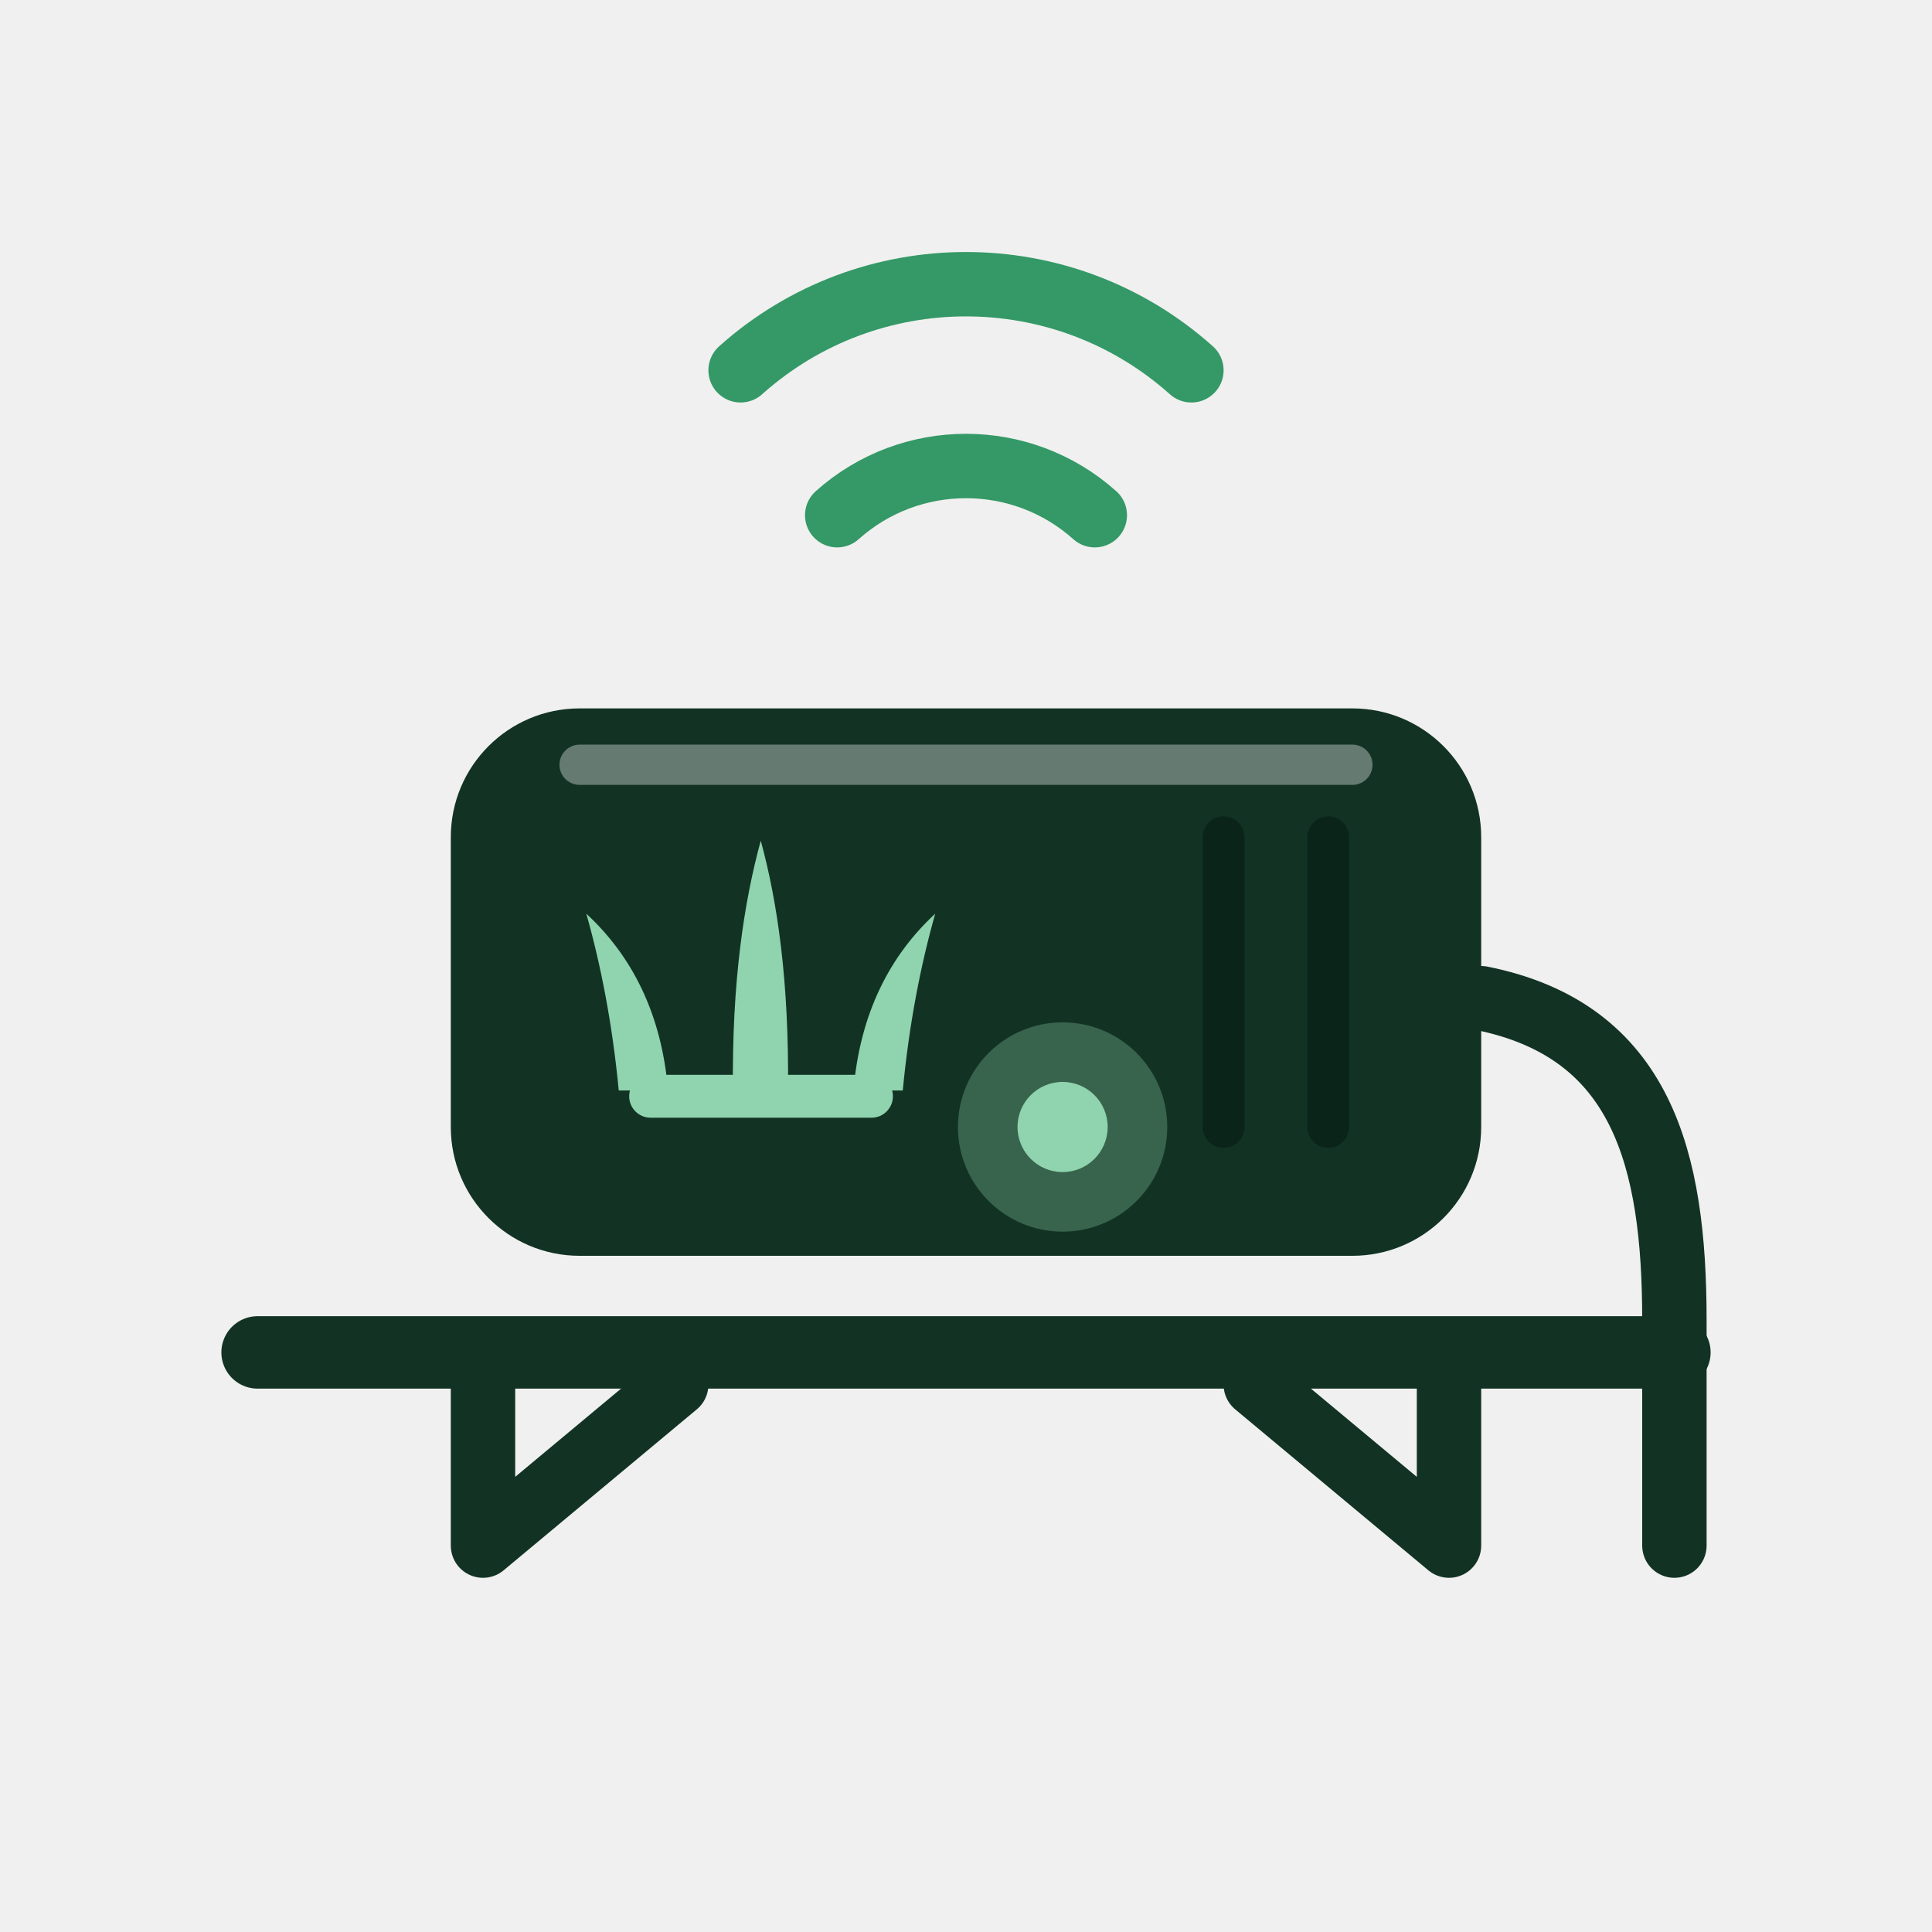
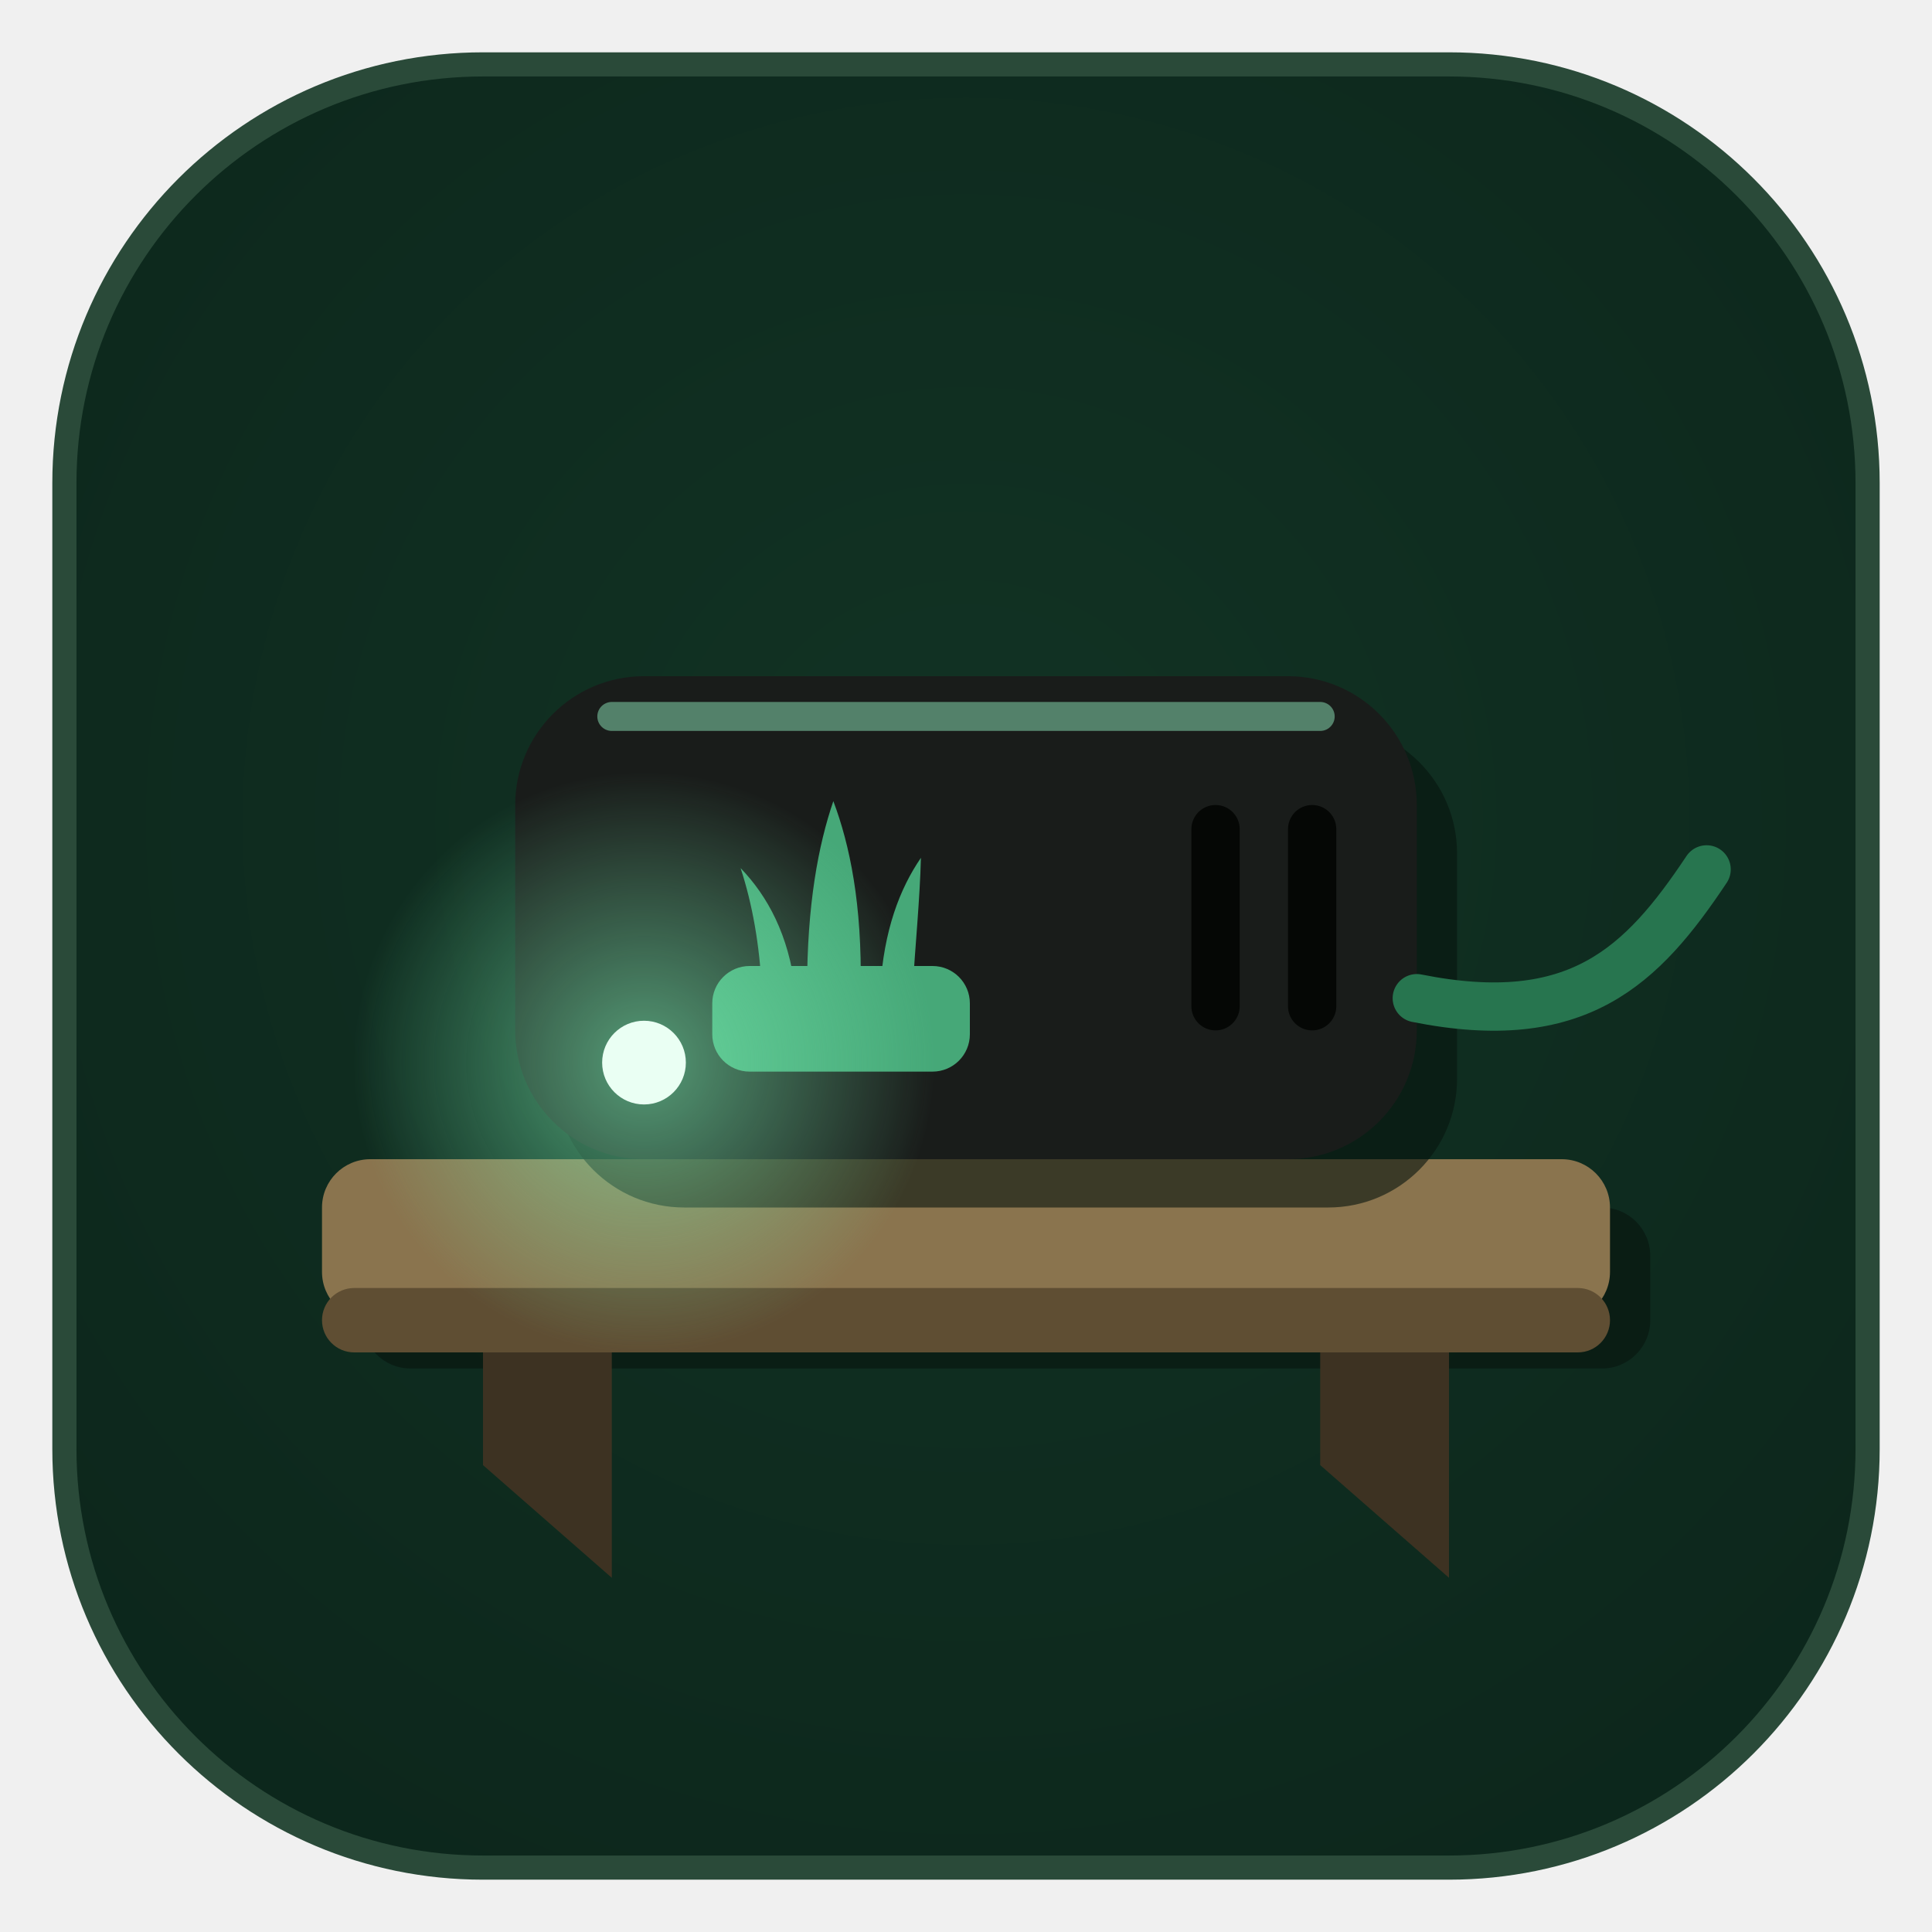
- <svg xmlns="http://www.w3.org/2000/svg" viewBox="0 0 120 120" role="img" aria-label="The PlowzBox appliance on its shelf">
-   <g stroke="#349966" stroke-width="4" stroke-linecap="round" fill="none">
-     <path d="M52 32 a12 12 0 0 1 16 0" />
-     <path d="M46 23 a21 21 0 0 1 28 0" />
+ <svg xmlns="http://www.w3.org/2000/svg" viewBox="0 0 120 120" role="img" aria-label="The PlowzBox on its shelf, one green light on">
+   <defs>
+     <radialGradient id="spbs-f" cx="0.5" cy="0.42" r="0.8">
+       <stop offset="0" stop-color="#123324" />
+       <stop offset="1" stop-color="#0b241a" />
+     </radialGradient>
+     <radialGradient id="spbs-g" cx="0.5" cy="0.5" r="0.5">
+       <stop offset="0" stop-color="#7df0b4" stop-opacity="0.6" />
+       <stop offset="1" stop-color="#7df0b4" stop-opacity="0" />
+     </radialGradient>
+   </defs>
+   <rect x="4" y="4" width="112" height="112" rx="26" fill="url(#spbs-f)" />
+   <rect x="4" y="4" width="112" height="112" rx="26" fill="none" stroke="#2a4a39" stroke-width="1.5" />
+   <g>
+     <rect x="20" y="72" width="80" height="10" rx="3" fill="#06140e" opacity="0.6" transform="translate(2.5,3)" />
+     <rect x="20" y="72" width="80" height="10" rx="3" fill="#8a744e" />
+     <rect x="20" y="80" width="80" height="4" rx="2" fill="#5f4e33" />
+     <path d="M30 84 h8 v14 l-8 -7 Z" fill="#3d3222" />
+     <path d="M82 84 h8 v14 l-8 -7 Z" fill="#3d3222" />
  </g>
  <g>
-     <rect x="28" y="44" width="64" height="34" rx="8" fill="#123324" />
-     <path d="M36 47.5 h48" stroke="#ffffff" stroke-opacity="0.35" stroke-width="2.5" stroke-linecap="round" />
-     <g stroke="#0b241a" stroke-width="2.6" stroke-linecap="round">
-       <path d="M76 52 v18 M82.5 52 v18" />
+     <rect x="32" y="42" width="56" height="30" rx="8" fill="#06140e" opacity="0.6" transform="translate(2.5,3)" />
+     <rect x="32" y="42" width="56" height="30" rx="8" fill="#191c1a" />
+     <path d="M38 44.5 h44" stroke="#8fe7bb" stroke-opacity="0.5" stroke-width="1.8" stroke-linecap="round" />
+     <g fill="#050705">
+       <rect x="74" y="50" width="3" height="14" rx="1.5" />
+       <rect x="80" y="50" width="3" height="14" rx="1.5" />
    </g>
-     <g fill="#8fd4ae" transform="translate(38,52) scale(0.36)">
-       <rect x="3" y="41" width="45.5" height="7.4" rx="3.7" />
-       <path d="M25.7 0.6 C28.6 11.2 30.6 25 30.4 43.7 L20.9 43.7 C20.7 25 22.8 11.2 25.7 0.6 Z" />
-       <path d="M-4.4 13.2 C3.4 20.4 8.6 30.4 9.7 43.7 L1.2 43.7 C0.1 32.2 -1.9 22 -4.4 13.2 Z" />
-       <path d="M55.8 13.2 C48 20.4 42.8 30.4 41.7 43.7 L50.2 43.7 C51.3 32.2 53.3 22 55.8 13.2 Z" />
+     <g transform="translate(42,48) scale(0.32)" fill="#46a878">
+       <rect x="7" y="37.5" width="50" height="20.5" rx="7.25" />
+       <path d="M30.5 5.5 C33.7 14 36.1 25.5 35.8 42 L25.4 42 C25.4 25.5 27.6 14 30.5 5.5 Z" />
+       <path d="M12.5 18.5 C17.8 24 21.8 31.5 23.1 42 L16.6 42 C16.2 33.5 14.8 25.5 12.5 18.5 Z" />
+       <path d="M47.5 16.5 C43.4 22.5 40.3 30.5 39.6 42 L45.9 42 C46.4 33.5 47.3 24.5 47.5 16.5 Z" />
    </g>
-     <circle cx="66" cy="70" r="6.5" fill="#8fd4ae" opacity="0.3" />
-     <circle cx="66" cy="70" r="2.8" fill="#8fd4ae" />
  </g>
-   <path d="M16 84 h88" stroke="#123324" stroke-width="4.5" stroke-linecap="round" />
-   <g fill="none" stroke="#123324" stroke-width="4" stroke-linecap="round" stroke-linejoin="round">
-     <path d="M30 86 v10 l12 -10" />
-     <path d="M90 86 v10 l-12 -10" />
-   </g>
-   <path d="M92 62 c10 2 12 10 12 20 v14" fill="none" stroke="#123324" stroke-width="4" stroke-linecap="round" />
+   <circle cx="40" cy="66" r="18" fill="url(#spbs-g)" />
+   <circle cx="40" cy="66" r="2.6" fill="#eafff3" />
+   <path d="M88 62 C 98 64 102 60 106 54" fill="none" stroke="#27754f" stroke-width="3" stroke-linecap="round" />
</svg>
